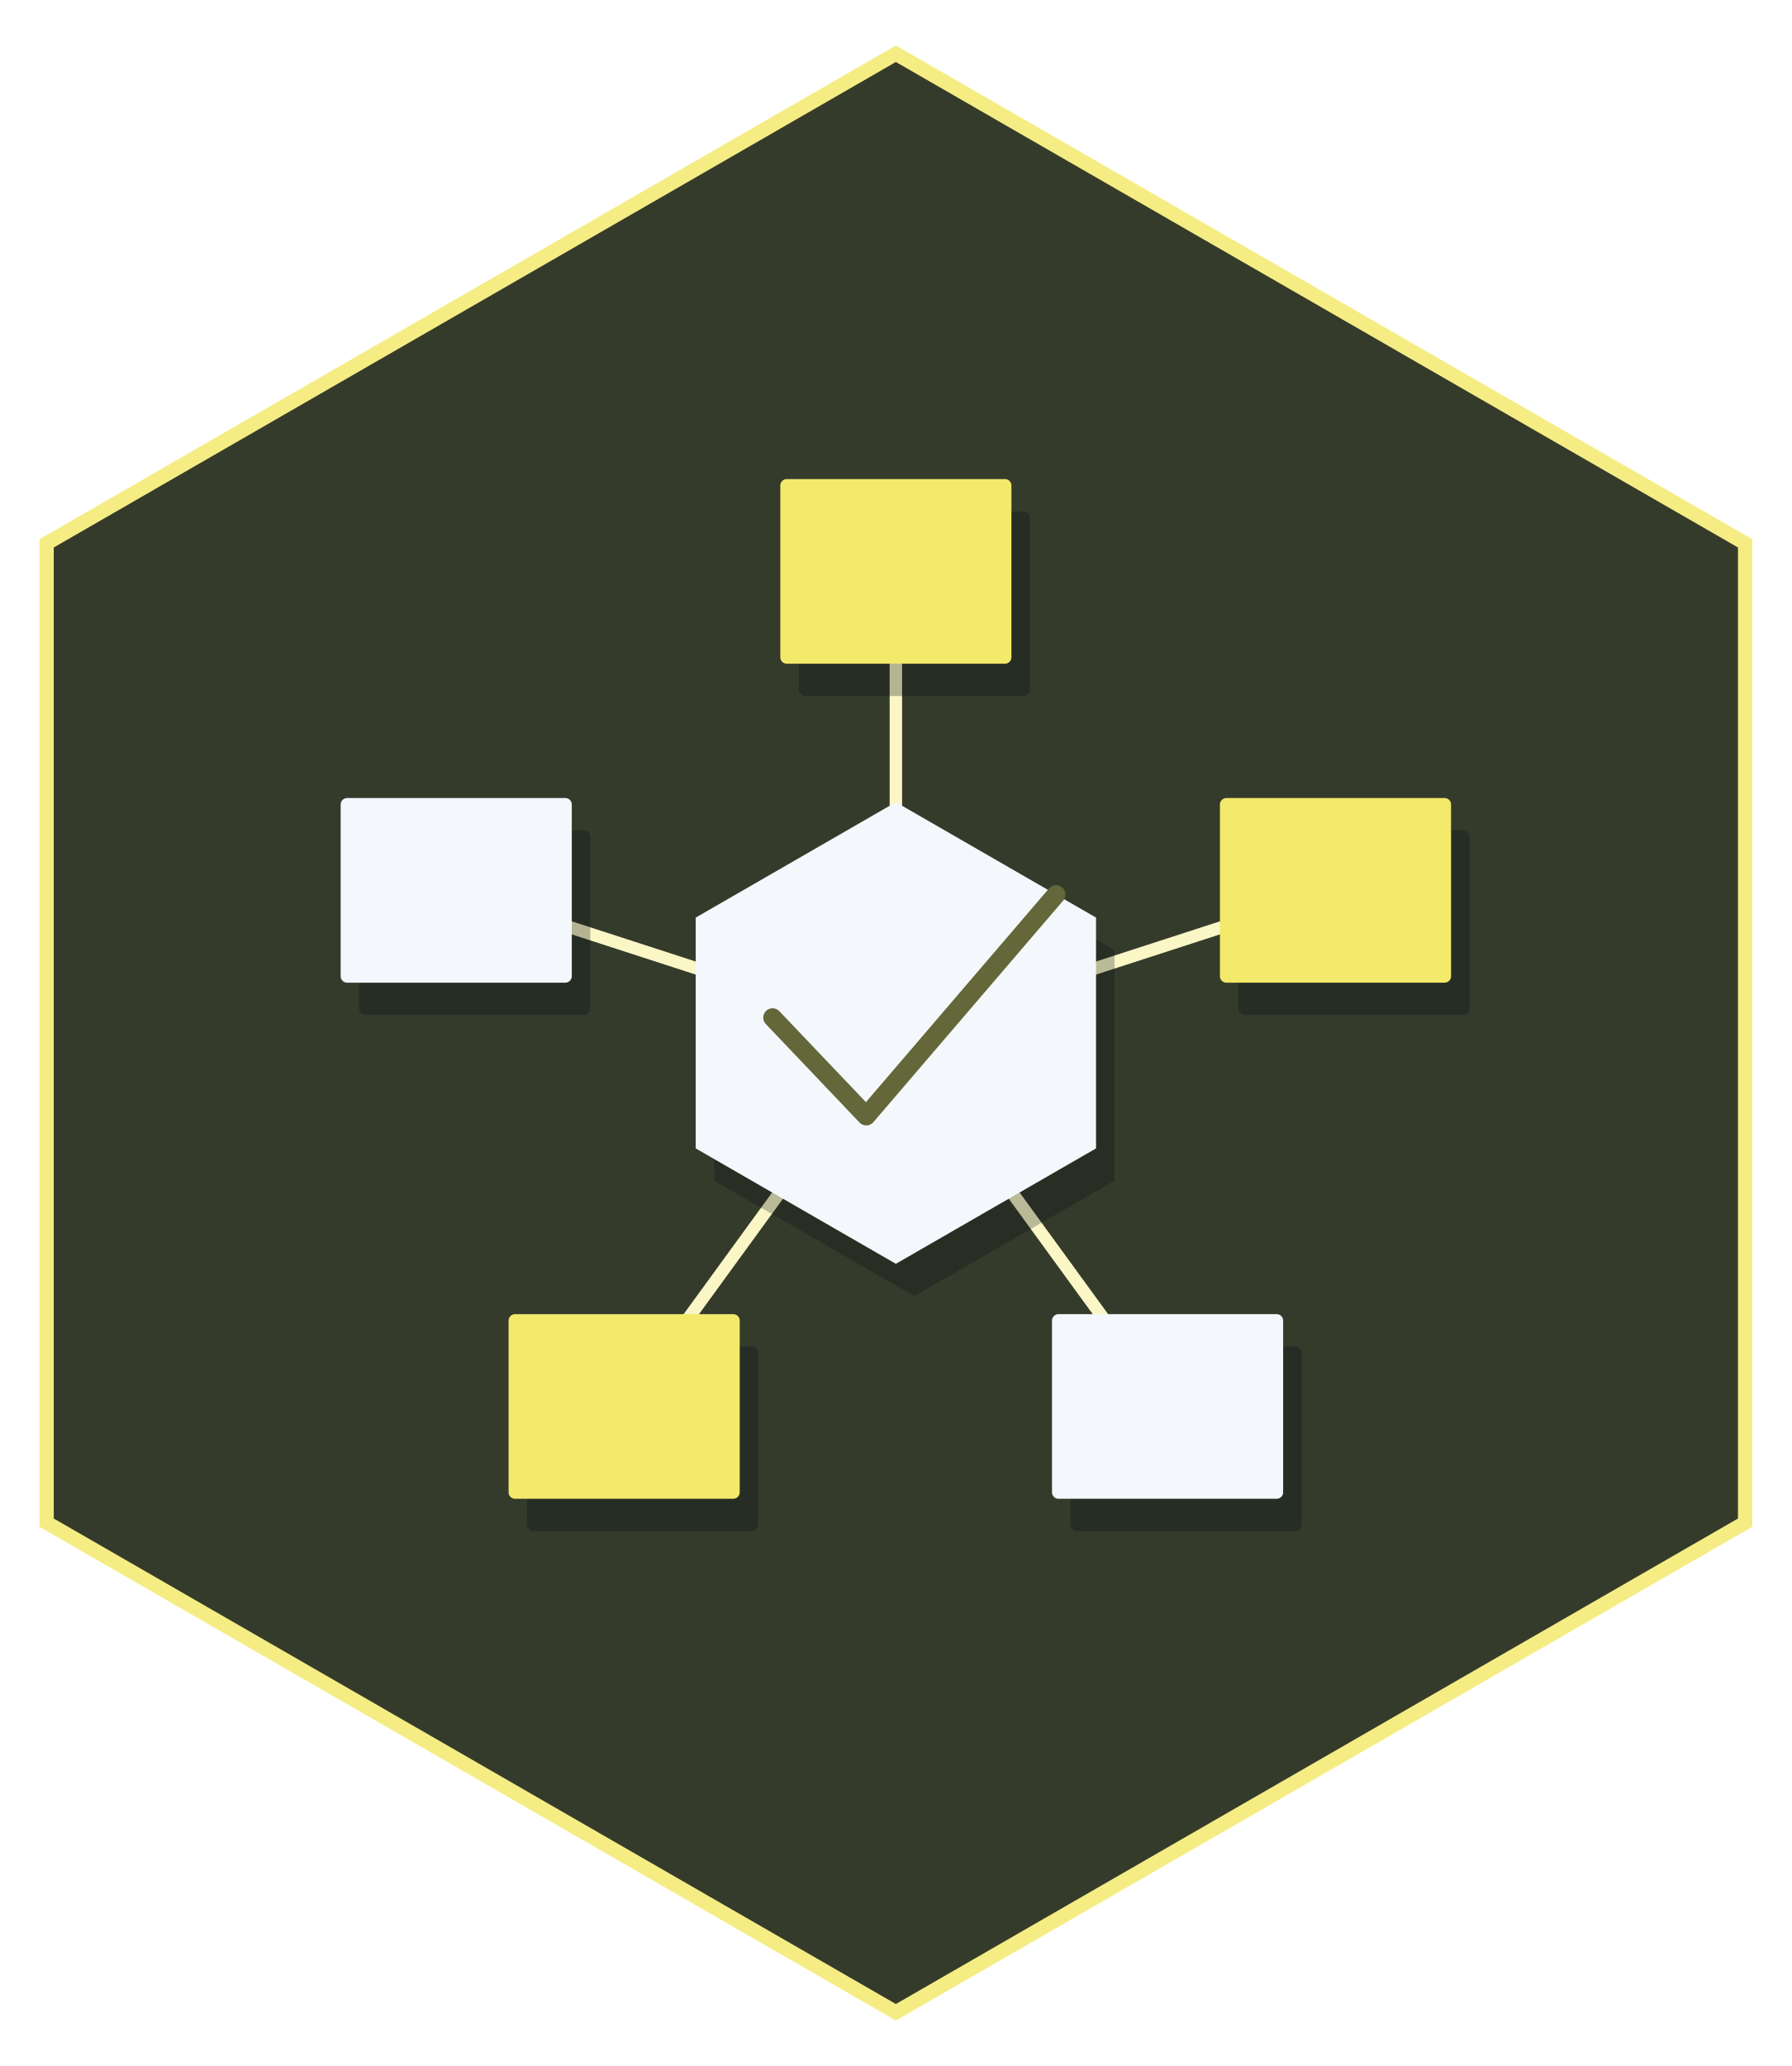
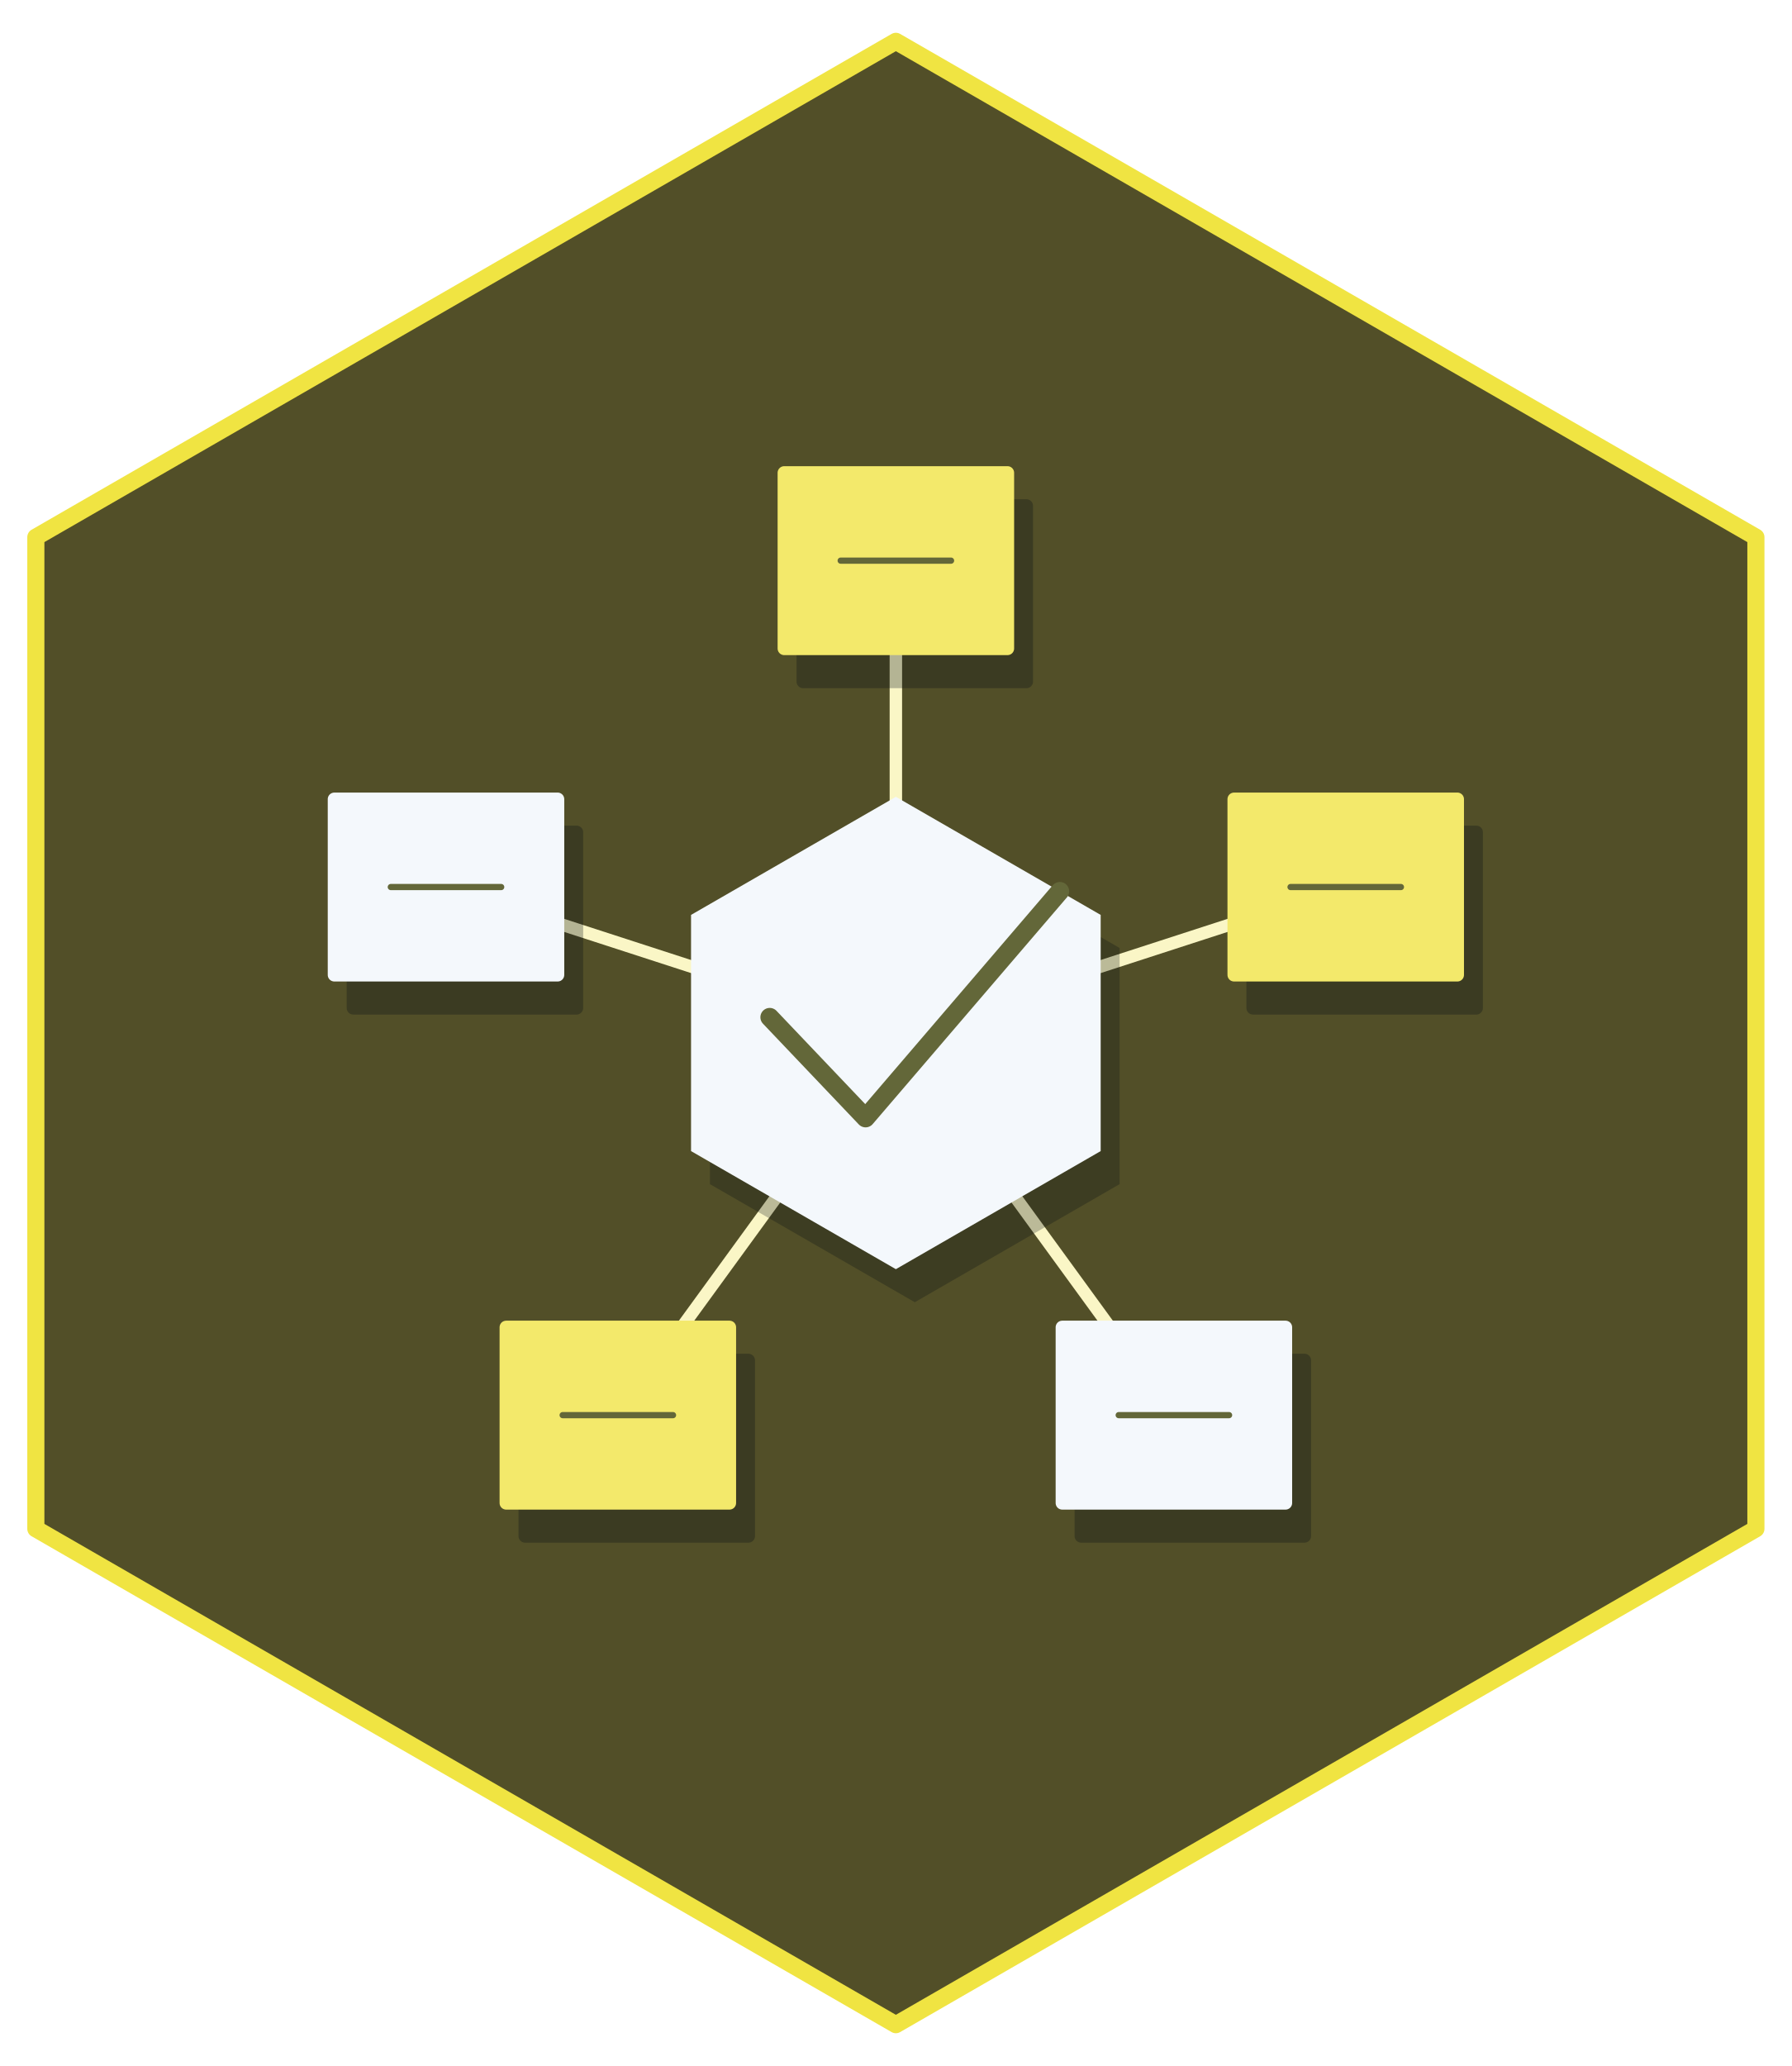
- <svg xmlns="http://www.w3.org/2000/svg" width="432" height="498" viewBox="0 0 432 498">
-   <path fill-rule="nonzero" fill="rgb(100%, 100%, 100%)" fill-opacity="1" d="M 216 4.98 L 427.68 126.988 L 427.68 371.012 L 216 493.02 L 4.32 371.012 L 4.32 126.988 Z M 216 4.98 " />
-   <path fill-rule="nonzero" fill="rgb(96.078%, 92.941%, 51.765%)" fill-opacity="1" d="M 216 10.957 L 422.496 129.977 L 422.496 368.023 L 216 487.043 L 9.504 368.023 L 9.504 129.977 Z M 216 10.957 " />
-   <path fill-rule="nonzero" fill="rgb(20.784%, 23.137%, 16.863%)" fill-opacity="1" d="M 216 14.941 L 419.039 131.969 L 419.039 366.031 L 216 483.059 L 12.961 366.031 L 12.961 131.969 Z M 216 14.941 " />
-   <path fill="none" stroke-width="3" stroke-linecap="round" stroke-linejoin="round" stroke="rgb(98.039%, 96.471%, 77.647%)" stroke-opacity="1" stroke-miterlimit="10" d="M 216 249 L 216 137.73 " />
-   <path fill-rule="nonzero" fill="rgb(1.176%, 3.922%, 7.059%)" fill-opacity="0.278" d="M 194.152 167.773 L 246.766 167.773 L 246.703 167.77 L 246.953 167.762 L 247.199 167.711 L 247.434 167.621 L 247.648 167.496 L 247.844 167.34 L 248.012 167.152 L 248.145 166.938 L 248.242 166.707 L 248.301 166.465 L 248.32 166.215 L 248.32 124.82 L 248.301 124.574 L 248.242 124.328 L 248.145 124.098 L 248.012 123.887 L 247.844 123.699 L 247.648 123.539 L 247.434 123.414 L 247.199 123.324 L 246.953 123.277 L 246.766 123.266 L 194.152 123.266 L 194.34 123.277 L 194.09 123.266 L 193.84 123.297 L 193.602 123.367 L 193.375 123.473 L 193.168 123.617 L 192.984 123.789 L 192.836 123.988 L 192.719 124.211 L 192.641 124.449 L 192.598 124.695 L 192.594 124.82 L 192.594 166.215 L 192.598 166.09 L 192.598 166.34 L 192.641 166.586 L 192.719 166.824 L 192.836 167.047 L 192.984 167.246 L 193.168 167.422 L 193.375 167.562 L 193.602 167.672 L 193.84 167.742 L 194.09 167.77 Z M 194.152 167.773 " />
-   <path fill-rule="nonzero" fill="rgb(95.294%, 91.373%, 41.961%)" fill-opacity="1" d="M 189.695 159.984 L 242.305 159.984 L 242.242 159.98 L 242.492 159.973 L 242.738 159.922 L 242.973 159.832 L 243.191 159.707 L 243.387 159.551 L 243.551 159.363 L 243.688 159.148 L 243.785 158.918 L 243.844 158.676 L 243.863 158.426 L 243.863 117.035 L 243.844 116.785 L 243.785 116.539 L 243.688 116.309 L 243.551 116.098 L 243.387 115.91 L 243.191 115.75 L 242.973 115.625 L 242.738 115.535 L 242.492 115.488 L 242.305 115.477 L 189.695 115.477 L 189.883 115.488 L 189.633 115.477 L 189.383 115.508 L 189.141 115.578 L 188.914 115.684 L 188.707 115.828 L 188.527 116 L 188.379 116.199 L 188.262 116.422 L 188.18 116.66 L 188.141 116.906 L 188.137 117.035 L 188.137 158.426 L 188.141 158.301 L 188.141 158.551 L 188.18 158.797 L 188.262 159.035 L 188.379 159.258 L 188.527 159.457 L 188.707 159.633 L 188.914 159.773 L 189.141 159.883 L 189.383 159.953 L 189.633 159.98 Z M 189.695 159.984 " />
-   <path fill="none" stroke-width="3" stroke-linecap="round" stroke-linejoin="round" stroke="rgb(98.039%, 96.471%, 77.647%)" stroke-opacity="1" stroke-miterlimit="10" d="M 216 249 L 110 214.617 " />
-   <path fill-rule="nonzero" fill="rgb(1.176%, 3.922%, 7.059%)" fill-opacity="0.278" d="M 88.152 244.66 L 140.762 244.66 L 140.699 244.656 L 140.953 244.648 L 141.195 244.598 L 141.43 244.508 L 141.648 244.383 L 141.844 244.223 L 142.008 244.035 L 142.145 243.824 L 142.242 243.594 L 142.301 243.352 L 142.32 243.102 L 142.32 201.707 L 142.301 201.457 L 142.242 201.215 L 142.145 200.984 L 142.008 200.773 L 141.844 200.586 L 141.648 200.426 L 141.43 200.301 L 141.195 200.211 L 140.953 200.16 L 140.762 200.152 L 88.152 200.152 L 88.34 200.16 L 88.09 200.152 L 87.84 200.184 L 87.598 200.25 L 87.371 200.359 L 87.164 200.5 L 86.984 200.676 L 86.836 200.875 L 86.719 201.098 L 86.637 201.336 L 86.598 201.582 L 86.594 201.707 L 86.594 243.102 L 86.598 242.977 L 86.598 243.227 L 86.637 243.473 L 86.719 243.711 L 86.836 243.934 L 86.984 244.133 L 87.164 244.309 L 87.371 244.449 L 87.598 244.559 L 87.84 244.629 L 88.09 244.656 Z M 88.152 244.66 " />
-   <path fill-rule="nonzero" fill="rgb(95.686%, 97.255%, 98.824%)" fill-opacity="1" d="M 83.691 236.871 L 136.305 236.871 L 136.242 236.867 L 136.492 236.859 L 136.738 236.809 L 136.973 236.719 L 137.191 236.594 L 137.383 236.434 L 137.551 236.246 L 137.684 236.035 L 137.781 235.805 L 137.844 235.562 L 137.863 235.312 L 137.863 193.918 L 137.844 193.668 L 137.781 193.426 L 137.684 193.195 L 137.551 192.984 L 137.383 192.797 L 137.191 192.637 L 136.973 192.512 L 136.738 192.422 L 136.492 192.371 L 136.305 192.363 L 83.691 192.363 L 83.879 192.371 L 83.629 192.363 L 83.383 192.395 L 83.141 192.461 L 82.914 192.57 L 82.707 192.711 L 82.527 192.887 L 82.375 193.086 L 82.258 193.309 L 82.18 193.547 L 82.141 193.793 L 82.137 193.918 L 82.137 235.312 L 82.141 235.188 L 82.141 235.438 L 82.18 235.684 L 82.258 235.922 L 82.375 236.145 L 82.527 236.344 L 82.707 236.52 L 82.914 236.66 L 83.141 236.77 L 83.383 236.84 L 83.629 236.867 Z M 83.691 236.871 " />
-   <path fill="none" stroke-width="3" stroke-linecap="round" stroke-linejoin="round" stroke="rgb(98.039%, 96.471%, 77.647%)" stroke-opacity="1" stroke-miterlimit="10" d="M 216 249 L 150.488 339.02 " />
-   <path fill-rule="nonzero" fill="rgb(1.176%, 3.922%, 7.059%)" fill-opacity="0.278" d="M 128.641 369.062 L 181.254 369.062 L 181.191 369.062 L 181.441 369.051 L 181.688 369 L 181.922 368.914 L 182.137 368.785 L 182.332 368.629 L 182.496 368.441 L 182.633 368.23 L 182.73 368 L 182.789 367.754 L 182.809 367.504 L 182.809 326.113 L 182.789 325.863 L 182.73 325.617 L 182.633 325.387 L 182.496 325.176 L 182.332 324.988 L 182.137 324.832 L 181.922 324.703 L 181.688 324.617 L 181.441 324.566 L 181.254 324.555 L 128.641 324.555 L 128.828 324.566 L 128.578 324.555 L 128.328 324.586 L 128.086 324.656 L 127.859 324.762 L 127.656 324.906 L 127.473 325.078 L 127.324 325.281 L 127.207 325.5 L 127.129 325.738 L 127.086 325.988 L 127.082 326.113 L 127.082 367.504 L 127.086 367.379 L 127.086 367.629 L 127.129 367.879 L 127.207 368.117 L 127.324 368.336 L 127.473 368.539 L 127.656 368.711 L 127.859 368.855 L 128.086 368.961 L 128.328 369.031 L 128.578 369.062 Z M 128.641 369.062 " />
-   <path fill-rule="nonzero" fill="rgb(95.294%, 91.373%, 41.961%)" fill-opacity="1" d="M 124.18 361.273 L 176.793 361.273 L 176.73 361.273 L 176.98 361.262 L 177.227 361.211 L 177.461 361.125 L 177.68 360.996 L 177.875 360.84 L 178.039 360.652 L 178.172 360.441 L 178.273 360.211 L 178.332 359.965 L 178.352 359.715 L 178.352 318.324 L 178.332 318.074 L 178.273 317.828 L 178.172 317.598 L 178.039 317.387 L 177.875 317.199 L 177.68 317.043 L 177.461 316.914 L 177.227 316.828 L 176.98 316.777 L 176.793 316.766 L 124.18 316.766 L 124.371 316.777 L 124.117 316.766 L 123.871 316.797 L 123.629 316.867 L 123.402 316.973 L 123.195 317.117 L 123.016 317.289 L 122.863 317.492 L 122.75 317.711 L 122.668 317.949 L 122.629 318.199 L 122.625 318.324 L 122.625 359.715 L 122.629 359.59 L 122.629 359.84 L 122.668 360.09 L 122.75 360.328 L 122.863 360.547 L 123.016 360.75 L 123.195 360.922 L 123.402 361.066 L 123.629 361.172 L 123.871 361.242 L 124.117 361.273 Z M 124.18 361.273 " />
-   <path fill="none" stroke-width="3" stroke-linecap="round" stroke-linejoin="round" stroke="rgb(98.039%, 96.471%, 77.647%)" stroke-opacity="1" stroke-miterlimit="10" d="M 216 249 L 281.512 339.02 " />
-   <path fill-rule="nonzero" fill="rgb(1.176%, 3.922%, 7.059%)" fill-opacity="0.278" d="M 259.664 369.062 L 312.277 369.062 L 312.215 369.062 L 312.465 369.051 L 312.711 369 L 312.945 368.914 L 313.16 368.785 L 313.355 368.629 L 313.523 368.441 L 313.656 368.23 L 313.754 368 L 313.812 367.754 L 313.836 367.504 L 313.836 326.113 L 313.812 325.863 L 313.754 325.617 L 313.656 325.387 L 313.523 325.176 L 313.355 324.988 L 313.16 324.832 L 312.945 324.703 L 312.711 324.617 L 312.465 324.566 L 312.277 324.555 L 259.664 324.555 L 259.852 324.566 L 259.602 324.555 L 259.352 324.586 L 259.113 324.656 L 258.887 324.762 L 258.68 324.906 L 258.5 325.078 L 258.348 325.281 L 258.23 325.5 L 258.152 325.738 L 258.113 325.988 L 258.105 326.113 L 258.105 367.504 L 258.113 367.379 L 258.113 367.629 L 258.152 367.879 L 258.23 368.117 L 258.348 368.336 L 258.5 368.539 L 258.68 368.711 L 258.887 368.855 L 259.113 368.961 L 259.352 369.031 L 259.602 369.062 Z M 259.664 369.062 " />
-   <path fill-rule="nonzero" fill="rgb(95.686%, 97.255%, 98.824%)" fill-opacity="1" d="M 255.207 361.273 L 307.82 361.273 L 307.754 361.273 L 308.008 361.262 L 308.25 361.211 L 308.484 361.125 L 308.703 360.996 L 308.898 360.84 L 309.062 360.652 L 309.199 360.441 L 309.297 360.211 L 309.355 359.965 L 309.375 359.715 L 309.375 318.324 L 309.355 318.074 L 309.297 317.828 L 309.199 317.598 L 309.062 317.387 L 308.898 317.199 L 308.703 317.043 L 308.484 316.914 L 308.25 316.828 L 308.008 316.777 L 307.82 316.766 L 255.207 316.766 L 255.395 316.777 L 255.145 316.766 L 254.895 316.797 L 254.652 316.867 L 254.426 316.973 L 254.223 317.117 L 254.039 317.289 L 253.891 317.492 L 253.773 317.711 L 253.695 317.949 L 253.652 318.199 L 253.648 318.324 L 253.648 359.715 L 253.652 359.59 L 253.652 359.84 L 253.695 360.09 L 253.773 360.328 L 253.891 360.547 L 254.039 360.75 L 254.223 360.922 L 254.426 361.066 L 254.652 361.172 L 254.895 361.242 L 255.145 361.273 Z M 255.207 361.273 " />
-   <path fill="none" stroke-width="3" stroke-linecap="round" stroke-linejoin="round" stroke="rgb(98.039%, 96.471%, 77.647%)" stroke-opacity="1" stroke-miterlimit="10" d="M 216 249 L 322 214.617 " />
-   <path fill-rule="nonzero" fill="rgb(1.176%, 3.922%, 7.059%)" fill-opacity="0.278" d="M 300.152 244.66 L 352.766 244.66 L 352.703 244.656 L 352.953 244.648 L 353.199 244.598 L 353.434 244.508 L 353.648 244.383 L 353.844 244.223 L 354.012 244.035 L 354.145 243.824 L 354.242 243.594 L 354.305 243.352 L 354.324 243.102 L 354.324 201.707 L 354.305 201.457 L 354.242 201.215 L 354.145 200.984 L 354.012 200.773 L 353.844 200.586 L 353.648 200.426 L 353.434 200.301 L 353.199 200.211 L 352.953 200.16 L 352.766 200.152 L 300.152 200.152 L 300.34 200.16 L 300.09 200.152 L 299.84 200.184 L 299.602 200.25 L 299.375 200.359 L 299.168 200.5 L 298.988 200.676 L 298.836 200.875 L 298.719 201.098 L 298.641 201.336 L 298.602 201.582 L 298.594 201.707 L 298.594 243.102 L 298.602 242.977 L 298.602 243.227 L 298.641 243.473 L 298.719 243.711 L 298.836 243.934 L 298.988 244.133 L 299.168 244.309 L 299.375 244.449 L 299.602 244.559 L 299.84 244.629 L 300.09 244.656 Z M 300.152 244.66 " />
-   <path fill-rule="nonzero" fill="rgb(95.294%, 91.373%, 41.961%)" fill-opacity="1" d="M 295.695 236.871 L 348.309 236.871 L 348.246 236.867 L 348.496 236.859 L 348.742 236.809 L 348.977 236.719 L 349.191 236.594 L 349.387 236.434 L 349.551 236.246 L 349.688 236.035 L 349.785 235.805 L 349.844 235.562 L 349.863 235.312 L 349.863 193.918 L 349.844 193.668 L 349.785 193.426 L 349.688 193.195 L 349.551 192.984 L 349.387 192.797 L 349.191 192.637 L 348.977 192.512 L 348.742 192.422 L 348.496 192.371 L 348.309 192.363 L 295.695 192.363 L 295.883 192.371 L 295.633 192.363 L 295.383 192.395 L 295.141 192.461 L 294.914 192.57 L 294.711 192.711 L 294.527 192.887 L 294.379 193.086 L 294.262 193.309 L 294.184 193.547 L 294.141 193.793 L 294.137 193.918 L 294.137 235.312 L 294.141 235.188 L 294.141 235.438 L 294.184 235.684 L 294.262 235.922 L 294.379 236.145 L 294.527 236.344 L 294.711 236.52 L 294.914 236.66 L 295.141 236.77 L 295.383 236.84 L 295.633 236.867 Z M 295.695 236.871 " />
-   <path fill-rule="nonzero" fill="rgb(1.176%, 3.922%, 7.059%)" fill-opacity="0.251" d="M 220.457 201.152 L 172.195 228.973 L 172.195 284.605 L 220.457 312.426 L 268.719 284.605 L 268.719 228.973 Z M 220.457 201.152 " />
-   <path fill-rule="nonzero" fill="rgb(95.686%, 97.255%, 98.824%)" fill-opacity="1" d="M 216 193.363 L 167.738 221.184 L 167.738 276.816 L 216 304.637 L 264.262 276.816 L 264.262 221.184 Z M 216 193.363 " />
-   <path fill="none" stroke-width="4.5" stroke-linecap="round" stroke-linejoin="round" stroke="rgb(38.824%, 40.392%, 22.353%)" stroke-opacity="1" stroke-miterlimit="10" d="M 186.277 245.289 L 208.867 269.027 L 254.637 215.617 " />
+ <svg xmlns="http://www.w3.org/2000/svg" width="432pt" height="498pt" viewBox="0 0 432 498">
+   <path fill-rule="nonzero" fill="rgb(32.157%, 30.98%, 15.686%)" fill-opacity="1" stroke-width="4.125" stroke-linecap="round" stroke-linejoin="round" stroke="rgb(94.118%, 89.412%, 25.882%)" stroke-opacity="1" stroke-miterlimit="10" d="M 216 9.961 L 423.359 129.48 L 423.359 368.52 L 216 488.039 L 8.641 368.52 L 8.641 129.48 Z M 216 9.961 " />
+   <path fill="none" stroke-width="3" stroke-linecap="round" stroke-linejoin="round" stroke="rgb(98.039%, 96.471%, 77.647%)" stroke-opacity="1" stroke-miterlimit="10" d="M 216 249 L 216 135.141 " />
+   <path fill-rule="nonzero" fill="rgb(1.176%, 3.922%, 7.059%)" fill-opacity="0.278" d="M 193.645 165.883 L 247.48 165.883 L 247.414 165.883 L 247.672 165.871 L 247.922 165.82 L 248.164 165.73 L 248.387 165.602 L 248.586 165.438 L 248.754 165.246 L 248.891 165.031 L 248.992 164.793 L 249.055 164.547 L 249.074 164.289 L 249.074 121.934 L 249.055 121.68 L 248.992 121.43 L 248.891 121.195 L 248.754 120.977 L 248.586 120.785 L 248.387 120.621 L 248.164 120.496 L 247.922 120.402 L 247.672 120.352 L 247.48 120.34 L 193.645 120.34 L 193.836 120.352 L 193.578 120.34 L 193.324 120.371 L 193.078 120.445 L 192.848 120.555 L 192.637 120.699 L 192.449 120.879 L 192.297 121.082 L 192.176 121.309 L 192.098 121.555 L 192.055 121.805 L 192.051 121.934 L 192.051 164.289 L 192.055 164.16 L 192.055 164.418 L 192.098 164.672 L 192.176 164.914 L 192.297 165.141 L 192.449 165.348 L 192.637 165.523 L 192.848 165.672 L 193.078 165.781 L 193.324 165.852 L 193.578 165.883 Z M 193.645 165.883 " />
+   <path fill-rule="nonzero" fill="rgb(95.294%, 91.373%, 41.961%)" fill-opacity="1" d="M 189.082 157.914 L 242.918 157.914 L 242.855 157.914 L 243.109 157.902 L 243.363 157.852 L 243.602 157.758 L 243.824 157.633 L 244.023 157.469 L 244.191 157.277 L 244.328 157.059 L 244.43 156.824 L 244.492 156.574 L 244.512 156.32 L 244.512 113.965 L 244.492 113.707 L 244.43 113.461 L 244.328 113.223 L 244.191 113.008 L 244.023 112.816 L 243.824 112.652 L 243.602 112.523 L 243.363 112.434 L 243.109 112.383 L 242.918 112.371 L 189.082 112.371 L 189.273 112.383 L 189.02 112.371 L 188.762 112.402 L 188.516 112.473 L 188.285 112.582 L 188.074 112.73 L 187.891 112.906 L 187.734 113.113 L 187.617 113.34 L 187.535 113.582 L 187.492 113.836 L 187.488 113.965 L 187.488 156.32 L 187.492 156.191 L 187.492 156.449 L 187.535 156.699 L 187.617 156.945 L 187.734 157.172 L 187.891 157.375 L 188.074 157.555 L 188.285 157.699 L 188.516 157.809 L 188.762 157.883 L 189.02 157.914 Z M 189.082 157.914 " />
+   <path fill="none" stroke-width="1.5" stroke-linecap="round" stroke-linejoin="round" stroke="rgb(38.824%, 40.392%, 22.353%)" stroke-opacity="1" stroke-miterlimit="10" d="M 202.695 135.141 L 229.305 135.141 " />
+   <path fill="none" stroke-width="3" stroke-linecap="round" stroke-linejoin="round" stroke="rgb(98.039%, 96.471%, 77.647%)" stroke-opacity="1" stroke-miterlimit="10" d="M 216 249 L 107.535 213.816 " />
+   <path fill-rule="nonzero" fill="rgb(1.176%, 3.922%, 7.059%)" fill-opacity="0.278" d="M 85.18 244.559 L 139.016 244.559 L 138.949 244.555 L 139.207 244.547 L 139.457 244.496 L 139.695 244.402 L 139.918 244.277 L 140.117 244.113 L 140.289 243.922 L 140.426 243.703 L 140.527 243.469 L 140.586 243.219 L 140.609 242.965 L 140.609 200.609 L 140.586 200.352 L 140.527 200.105 L 140.426 199.867 L 140.289 199.652 L 140.117 199.457 L 139.918 199.297 L 139.695 199.168 L 139.457 199.078 L 139.207 199.027 L 139.016 199.016 L 85.18 199.016 L 85.371 199.027 L 85.113 199.016 L 84.859 199.047 L 84.613 199.117 L 84.379 199.227 L 84.168 199.375 L 83.984 199.551 L 83.832 199.758 L 83.711 199.984 L 83.629 200.227 L 83.59 200.48 L 83.582 200.609 L 83.582 242.965 L 83.59 242.836 L 83.59 243.094 L 83.629 243.344 L 83.711 243.59 L 83.832 243.816 L 83.984 244.02 L 84.168 244.199 L 84.379 244.344 L 84.613 244.453 L 84.859 244.523 L 85.113 244.555 Z M 85.18 244.559 " />
+   <path fill-rule="nonzero" fill="rgb(95.686%, 97.255%, 98.824%)" fill-opacity="1" d="M 80.617 236.586 L 134.453 236.586 L 134.387 236.586 L 134.645 236.574 L 134.895 236.523 L 135.137 236.434 L 135.355 236.305 L 135.555 236.145 L 135.727 235.949 L 135.863 235.734 L 135.965 235.5 L 136.023 235.25 L 136.047 234.992 L 136.047 192.637 L 136.023 192.383 L 135.965 192.133 L 135.863 191.898 L 135.727 191.68 L 135.555 191.488 L 135.355 191.328 L 135.137 191.199 L 134.895 191.105 L 134.645 191.055 L 134.453 191.043 L 80.617 191.043 L 80.809 191.055 L 80.551 191.047 L 80.297 191.078 L 80.051 191.148 L 79.82 191.258 L 79.609 191.402 L 79.422 191.582 L 79.27 191.785 L 79.148 192.012 L 79.066 192.258 L 79.027 192.512 L 79.023 192.637 L 79.023 234.992 L 79.027 234.867 L 79.027 235.121 L 79.066 235.375 L 79.148 235.617 L 79.27 235.844 L 79.422 236.051 L 79.609 236.227 L 79.82 236.375 L 80.051 236.484 L 80.297 236.555 L 80.551 236.586 Z M 80.617 236.586 " />
+   <path fill="none" stroke-width="1.5" stroke-linecap="round" stroke-linejoin="round" stroke="rgb(38.824%, 40.392%, 22.353%)" stroke-opacity="1" stroke-miterlimit="10" d="M 94.227 213.816 L 120.84 213.816 " />
+   <path fill="none" stroke-width="3" stroke-linecap="round" stroke-linejoin="round" stroke="rgb(98.039%, 96.471%, 77.647%)" stroke-opacity="1" stroke-miterlimit="10" d="M 216 249 L 148.965 341.113 " />
+   <path fill-rule="nonzero" fill="rgb(1.176%, 3.922%, 7.059%)" fill-opacity="0.278" d="M 126.609 371.855 L 180.445 371.855 L 180.379 371.855 L 180.637 371.844 L 180.887 371.793 L 181.129 371.699 L 181.352 371.574 L 181.547 371.41 L 181.719 371.219 L 181.855 371 L 181.957 370.766 L 182.016 370.516 L 182.039 370.262 L 182.039 327.906 L 182.016 327.648 L 181.957 327.402 L 181.855 327.164 L 181.719 326.949 L 181.547 326.758 L 181.352 326.594 L 181.129 326.465 L 180.887 326.375 L 180.637 326.324 L 180.445 326.312 L 126.609 326.312 L 126.801 326.324 L 126.543 326.312 L 126.289 326.344 L 126.043 326.414 L 125.812 326.523 L 125.602 326.672 L 125.414 326.848 L 125.262 327.055 L 125.141 327.281 L 125.059 327.523 L 125.02 327.777 L 125.016 327.906 L 125.016 370.262 L 125.02 370.133 L 125.02 370.391 L 125.059 370.641 L 125.141 370.887 L 125.262 371.113 L 125.414 371.316 L 125.602 371.496 L 125.812 371.641 L 126.043 371.75 L 126.289 371.824 L 126.543 371.855 Z M 126.609 371.855 " />
+   <path fill-rule="nonzero" fill="rgb(95.294%, 91.373%, 41.961%)" fill-opacity="1" d="M 122.047 363.883 L 175.883 363.883 L 175.816 363.883 L 176.074 363.875 L 176.324 363.82 L 176.566 363.73 L 176.789 363.602 L 176.988 363.441 L 177.156 363.25 L 177.293 363.031 L 177.395 362.797 L 177.457 362.547 L 177.477 362.289 L 177.477 319.934 L 177.457 319.68 L 177.395 319.43 L 177.293 319.195 L 177.156 318.977 L 176.988 318.785 L 176.789 318.625 L 176.566 318.496 L 176.324 318.406 L 176.074 318.352 L 175.883 318.34 L 122.047 318.34 L 122.238 318.352 L 121.98 318.344 L 121.727 318.375 L 121.48 318.445 L 121.25 318.555 L 121.039 318.699 L 120.852 318.879 L 120.699 319.082 L 120.578 319.312 L 120.5 319.555 L 120.457 319.809 L 120.453 319.934 L 120.453 362.289 L 120.457 362.164 L 120.457 362.418 L 120.5 362.672 L 120.578 362.914 L 120.699 363.145 L 120.852 363.348 L 121.039 363.527 L 121.25 363.672 L 121.48 363.781 L 121.727 363.852 L 121.98 363.883 Z M 122.047 363.883 " />
+   <path fill="none" stroke-width="1.5" stroke-linecap="round" stroke-linejoin="round" stroke="rgb(38.824%, 40.392%, 22.353%)" stroke-opacity="1" stroke-miterlimit="10" d="M 135.66 341.113 L 162.27 341.113 " />
+   <path fill="none" stroke-width="3" stroke-linecap="round" stroke-linejoin="round" stroke="rgb(98.039%, 96.471%, 77.647%)" stroke-opacity="1" stroke-miterlimit="10" d="M 216 249 L 283.035 341.113 " />
+   <path fill-rule="nonzero" fill="rgb(1.176%, 3.922%, 7.059%)" fill-opacity="0.278" d="M 260.68 371.855 L 314.516 371.855 L 314.453 371.855 L 314.707 371.844 L 314.961 371.793 L 315.199 371.699 L 315.422 371.574 L 315.621 371.41 L 315.789 371.219 L 315.926 371 L 316.027 370.766 L 316.09 370.516 L 316.109 370.262 L 316.109 327.906 L 316.09 327.648 L 316.027 327.402 L 315.926 327.164 L 315.789 326.949 L 315.621 326.758 L 315.422 326.594 L 315.199 326.465 L 314.961 326.375 L 314.707 326.324 L 314.516 326.312 L 260.68 326.312 L 260.871 326.324 L 260.617 326.312 L 260.359 326.344 L 260.113 326.414 L 259.883 326.523 L 259.672 326.672 L 259.488 326.848 L 259.332 327.055 L 259.215 327.281 L 259.133 327.523 L 259.09 327.777 L 259.086 327.906 L 259.086 370.262 L 259.09 370.133 L 259.09 370.391 L 259.133 370.641 L 259.215 370.887 L 259.332 371.113 L 259.488 371.316 L 259.672 371.496 L 259.883 371.641 L 260.113 371.75 L 260.359 371.824 L 260.617 371.855 Z M 260.68 371.855 " />
+   <path fill-rule="nonzero" fill="rgb(95.686%, 97.255%, 98.824%)" fill-opacity="1" d="M 256.117 363.883 L 309.953 363.883 L 309.891 363.883 L 310.145 363.875 L 310.398 363.82 L 310.637 363.73 L 310.859 363.602 L 311.059 363.441 L 311.227 363.25 L 311.363 363.031 L 311.465 362.797 L 311.527 362.547 L 311.547 362.289 L 311.547 319.934 L 311.527 319.68 L 311.465 319.43 L 311.363 319.195 L 311.227 318.977 L 311.059 318.785 L 310.859 318.625 L 310.637 318.496 L 310.398 318.406 L 310.145 318.352 L 309.953 318.34 L 256.117 318.34 L 256.309 318.352 L 256.055 318.344 L 255.801 318.375 L 255.551 318.445 L 255.32 318.555 L 255.109 318.699 L 254.926 318.879 L 254.77 319.082 L 254.652 319.312 L 254.57 319.555 L 254.527 319.809 L 254.523 319.934 L 254.523 362.289 L 254.527 362.164 L 254.527 362.418 L 254.57 362.672 L 254.652 362.914 L 254.77 363.145 L 254.926 363.348 L 255.109 363.527 L 255.32 363.672 L 255.551 363.781 L 255.801 363.852 L 256.055 363.883 Z M 256.117 363.883 " />
+   <path fill="none" stroke-width="1.5" stroke-linecap="round" stroke-linejoin="round" stroke="rgb(38.824%, 40.392%, 22.353%)" stroke-opacity="1" stroke-miterlimit="10" d="M 269.73 341.113 L 296.34 341.113 " />
+   <path fill="none" stroke-width="3" stroke-linecap="round" stroke-linejoin="round" stroke="rgb(98.039%, 96.471%, 77.647%)" stroke-opacity="1" stroke-miterlimit="10" d="M 216 249 L 324.465 213.816 " />
+   <path fill-rule="nonzero" fill="rgb(1.176%, 3.922%, 7.059%)" fill-opacity="0.278" d="M 302.109 244.559 L 355.945 244.559 L 355.883 244.555 L 356.137 244.547 L 356.391 244.496 L 356.629 244.402 L 356.852 244.277 L 357.051 244.113 L 357.219 243.922 L 357.359 243.703 L 357.457 243.469 L 357.52 243.219 L 357.539 242.965 L 357.539 200.609 L 357.52 200.352 L 357.457 200.105 L 357.359 199.867 L 357.219 199.652 L 357.051 199.457 L 356.852 199.297 L 356.629 199.168 L 356.391 199.078 L 356.137 199.027 L 355.945 199.016 L 302.109 199.016 L 302.301 199.027 L 302.047 199.016 L 301.793 199.047 L 301.543 199.117 L 301.312 199.227 L 301.102 199.375 L 300.918 199.551 L 300.762 199.758 L 300.645 199.984 L 300.562 200.227 L 300.52 200.48 L 300.516 200.609 L 300.516 242.965 L 300.52 242.836 L 300.52 243.094 L 300.562 243.344 L 300.645 243.59 L 300.762 243.816 L 300.918 244.02 L 301.102 244.199 L 301.312 244.344 L 301.543 244.453 L 301.793 244.523 L 302.047 244.555 Z M 302.109 244.559 " />
+   <path fill-rule="nonzero" fill="rgb(95.294%, 91.373%, 41.961%)" fill-opacity="1" d="M 297.547 236.586 L 351.383 236.586 L 351.32 236.586 L 351.578 236.574 L 351.828 236.523 L 352.066 236.434 L 352.289 236.305 L 352.488 236.145 L 352.66 235.949 L 352.797 235.734 L 352.895 235.5 L 352.957 235.25 L 352.977 234.992 L 352.977 192.637 L 352.957 192.383 L 352.895 192.133 L 352.797 191.898 L 352.66 191.68 L 352.488 191.488 L 352.289 191.328 L 352.066 191.199 L 351.828 191.105 L 351.578 191.055 L 351.383 191.043 L 297.547 191.043 L 297.742 191.055 L 297.484 191.047 L 297.23 191.078 L 296.984 191.148 L 296.75 191.258 L 296.539 191.402 L 296.355 191.582 L 296.199 191.785 L 296.082 192.012 L 296 192.258 L 295.961 192.512 L 295.953 192.637 L 295.953 234.992 L 295.961 234.867 L 295.961 235.121 L 296 235.375 L 296.082 235.617 L 296.199 235.844 L 296.355 236.051 L 296.539 236.227 L 296.75 236.375 L 296.984 236.484 L 297.23 236.555 L 297.484 236.586 Z M 297.547 236.586 " />
+   <path fill="none" stroke-width="1.5" stroke-linecap="round" stroke-linejoin="round" stroke="rgb(38.824%, 40.392%, 22.353%)" stroke-opacity="1" stroke-miterlimit="10" d="M 311.16 213.816 L 337.773 213.816 " />
+   <path fill-rule="nonzero" fill="rgb(1.176%, 3.922%, 7.059%)" fill-opacity="0.251" d="M 220.562 200.043 L 171.176 228.504 L 171.176 285.434 L 220.562 313.898 L 269.945 285.434 L 269.945 228.504 Z M 220.562 200.043 " />
+   <path fill-rule="nonzero" fill="rgb(95.686%, 97.255%, 98.824%)" fill-opacity="1" d="M 216 192.07 L 166.617 220.535 L 166.617 277.465 L 216 305.93 L 265.383 277.465 L 265.383 220.535 Z M 216 192.07 " />
+   <path fill="none" stroke-width="4.5" stroke-linecap="round" stroke-linejoin="round" stroke="rgb(38.824%, 40.392%, 22.353%)" stroke-opacity="1" stroke-miterlimit="10" d="M 185.586 245.203 L 208.699 269.496 L 255.535 214.844 " />
</svg>
